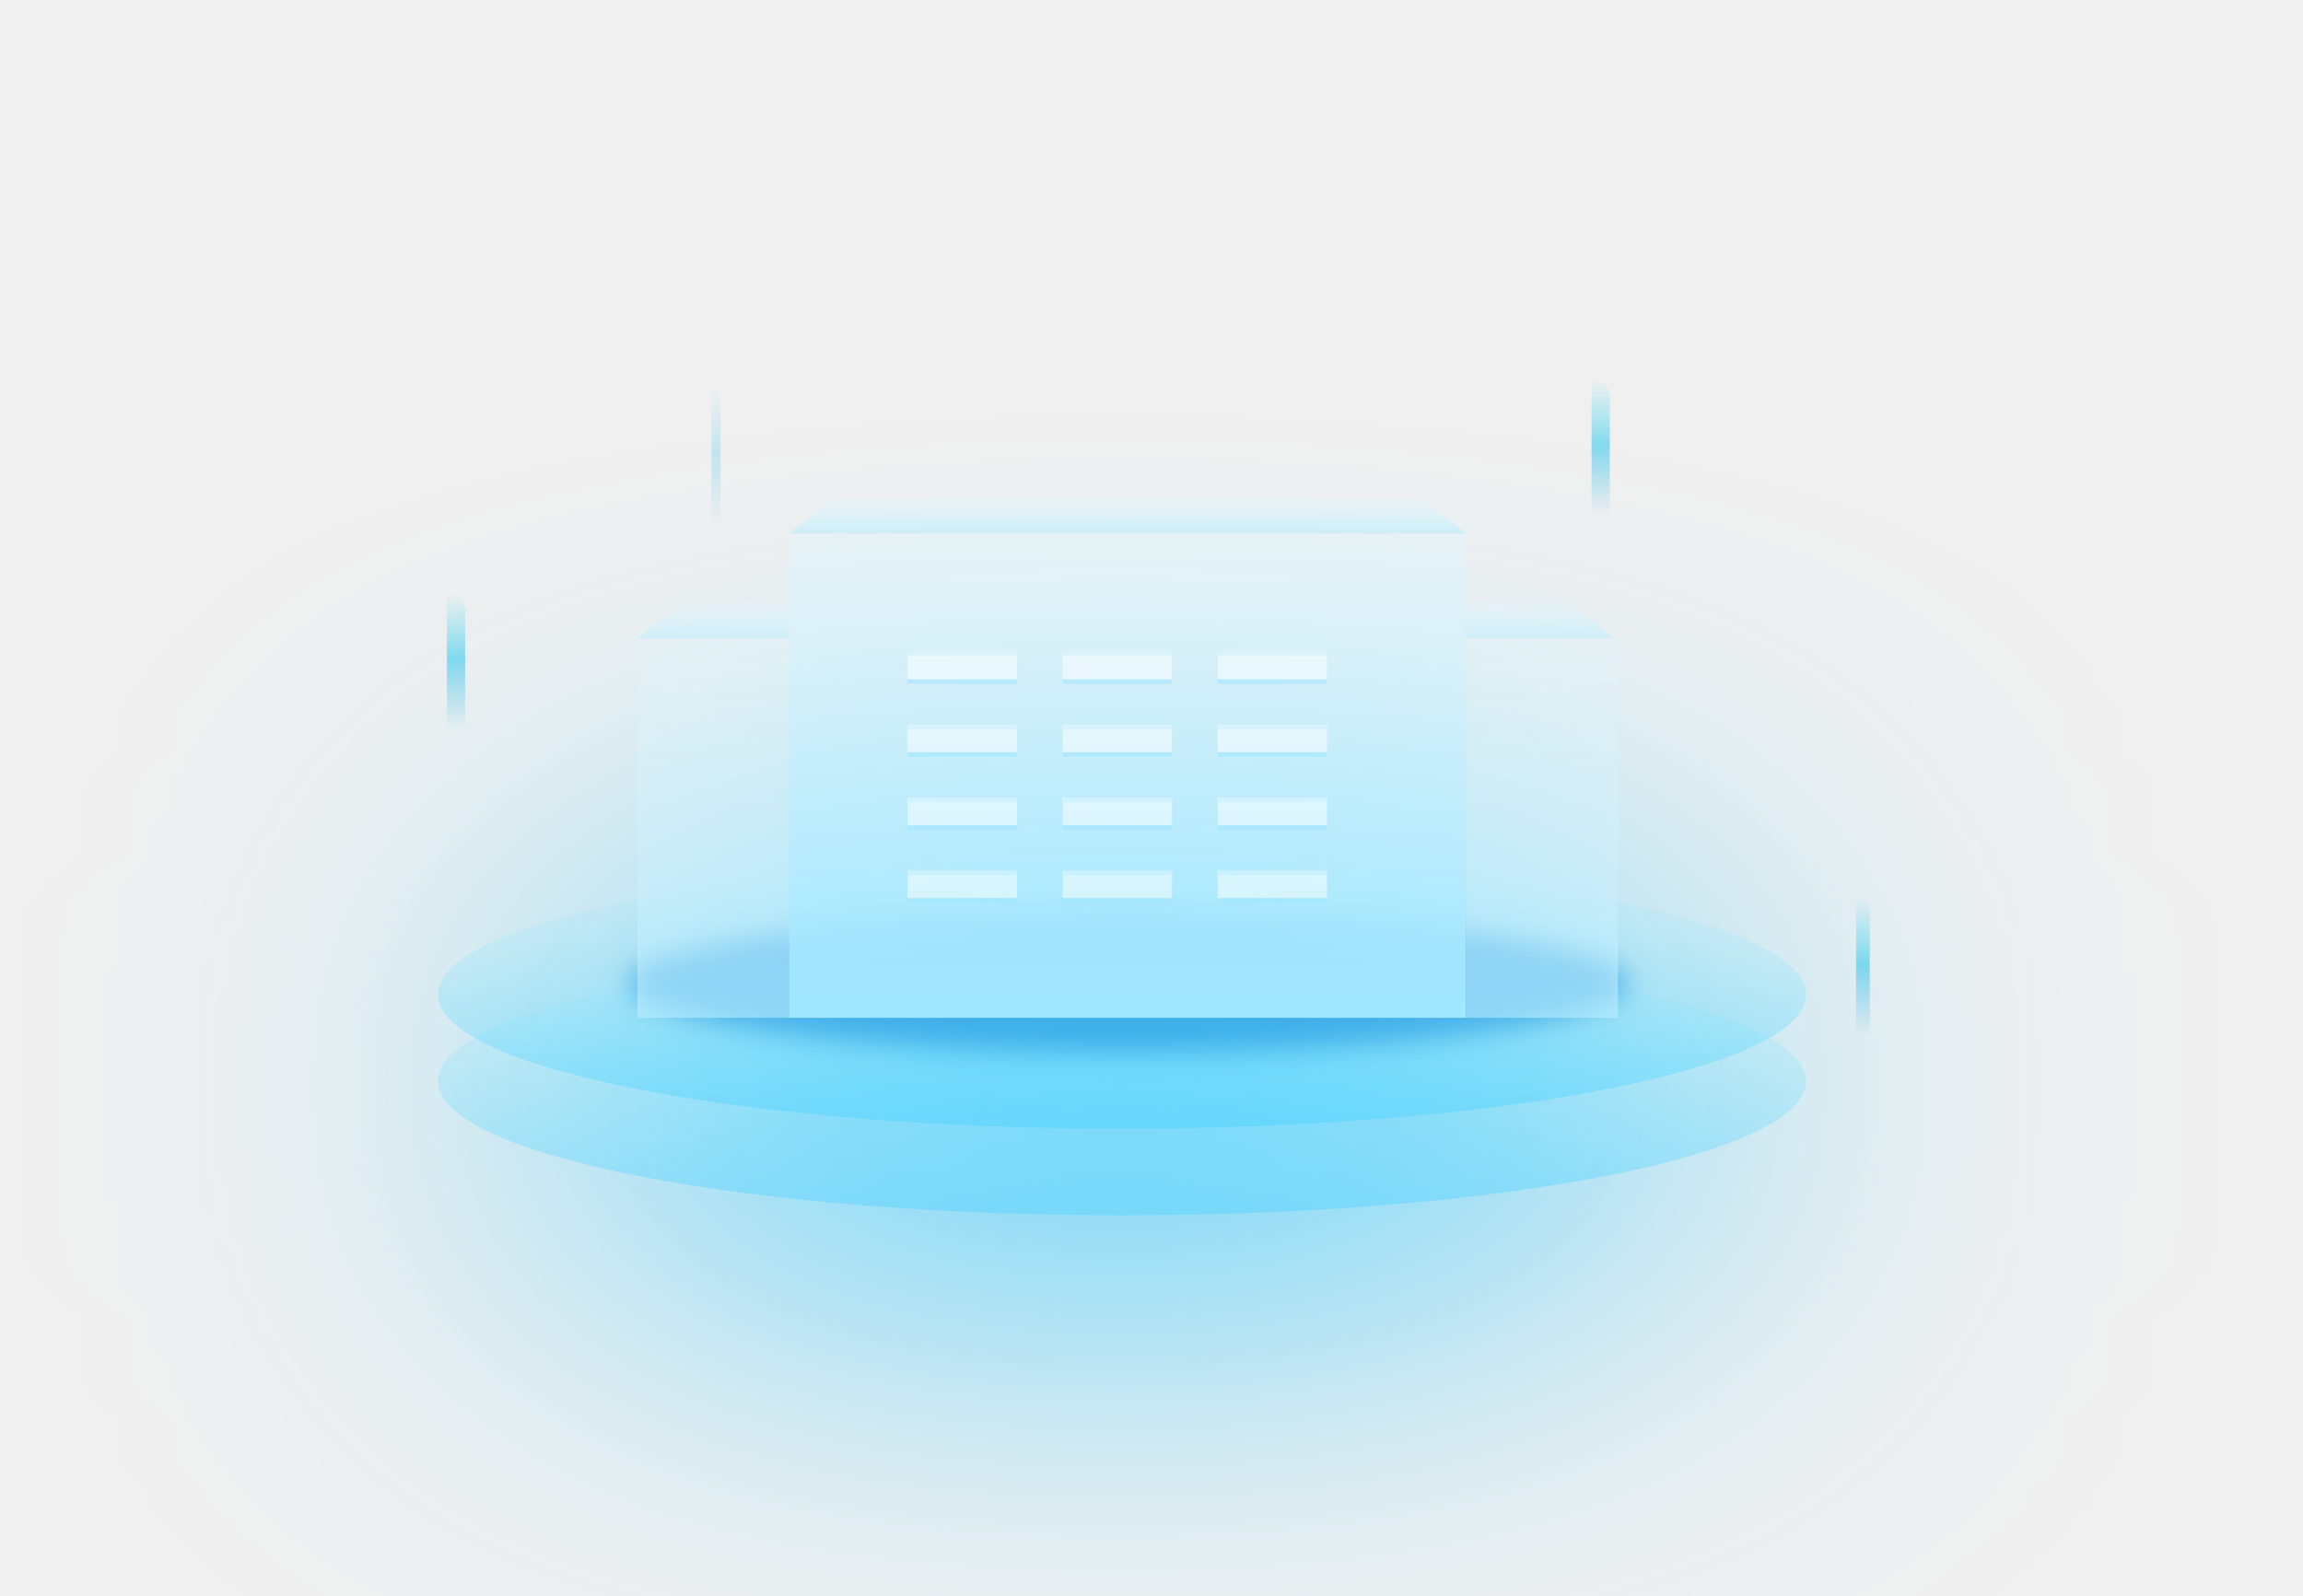
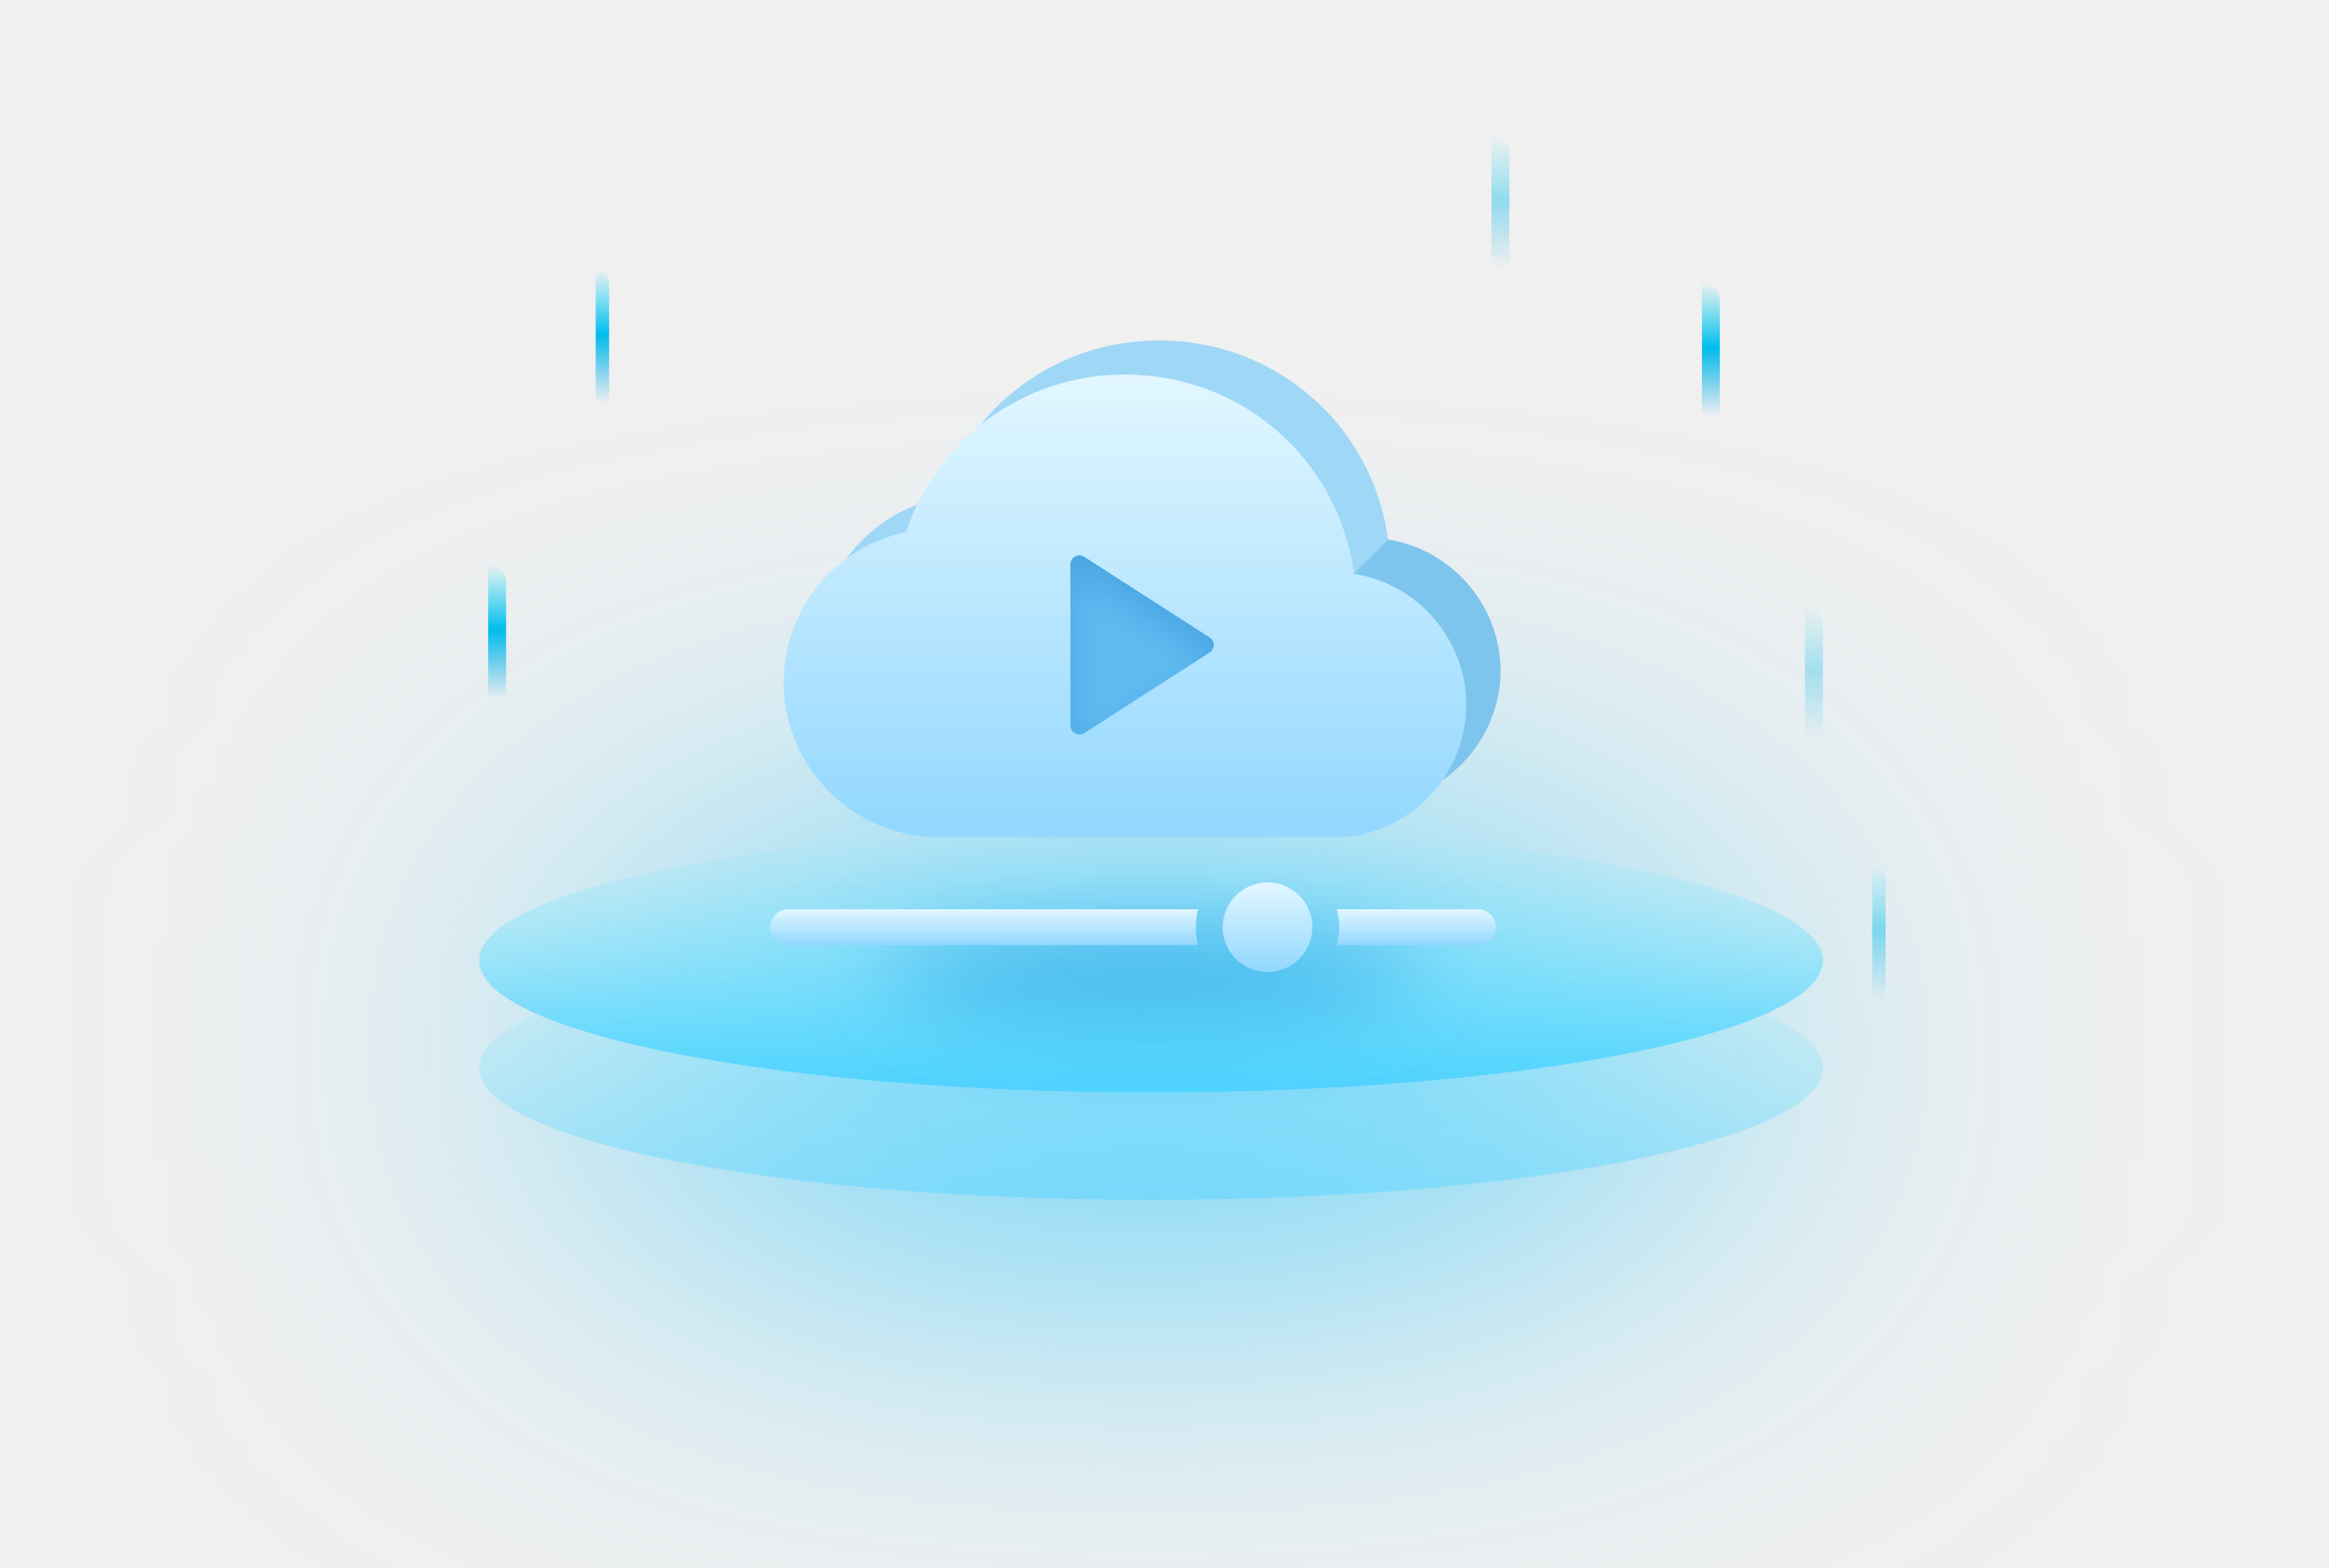
- <svg xmlns="http://www.w3.org/2000/svg" xmlns:xlink="http://www.w3.org/1999/xlink" width="505px" height="350px" viewBox="0 0 505 350" version="1.1">
+ <svg xmlns="http://www.w3.org/2000/svg" xmlns:xlink="http://www.w3.org/1999/xlink" width="520px" height="350px" viewBox="0 0 520 350" version="1.1">
  <defs>
    <filter x="-55.0%" y="-254.8%" width="210.0%" height="609.5%" filterUnits="objectBoundingBox" id="filter-1">
      <feGaussianBlur stdDeviation="50" in="SourceGraphic" />
    </filter>
    <linearGradient x1="50%" y1="0%" x2="50%" y2="100%" id="linearGradient-2">
      <stop stop-color="#7AE9FF" stop-opacity="0" offset="0%" />
-       <stop stop-color="#44CFFF" stop-opacity="0.5" offset="100%" />
+       <stop stop-color="#44CFFF" offset="100%" />
    </linearGradient>
    <linearGradient x1="50%" y1="0%" x2="50%" y2="100%" id="linearGradient-3">
      <stop stop-color="#7AE9FF" stop-opacity="0" offset="0%" />
      <stop stop-color="#56D3FF" stop-opacity="0.5" offset="100%" />
    </linearGradient>
-     <filter x="-4.1%" y="-30.0%" width="108.2%" height="160.0%" filterUnits="objectBoundingBox" id="filter-4">
-       <feGaussianBlur stdDeviation="3" in="SourceGraphic" />
+     <filter x="-25.0%" y="-187.5%" width="150.0%" height="475.0%" filterUnits="objectBoundingBox" id="filter-4">
+       <feGaussianBlur stdDeviation="10" in="SourceGraphic" />
    </filter>
    <linearGradient x1="50%" y1="0%" x2="50%" y2="100%" id="linearGradient-5">
-       <stop stop-color="#E0F8FF" stop-opacity="0.38" offset="0%" />
-       <stop stop-color="#BEEEFF" offset="100%" />
-     </linearGradient>
-     <linearGradient x1="58.265%" y1="100%" x2="58.265%" y2="0%" id="linearGradient-6">
-       <stop stop-color="#E0F8FF" stop-opacity="0.38" offset="0%" />
-       <stop stop-color="#BEEEFF" offset="100%" />
-     </linearGradient>
-     <linearGradient x1="58.265%" y1="100%" x2="58.265%" y2="0%" id="linearGradient-7">
-       <stop stop-color="#E0F8FF" stop-opacity="0.38" offset="0%" />
-       <stop stop-color="#BEEEFF" offset="100%" />
-     </linearGradient>
-     <linearGradient x1="50%" y1="0%" x2="50%" y2="100%" id="linearGradient-8">
-       <stop stop-color="#E0F8FF" stop-opacity="0.38" offset="0%" />
-       <stop stop-color="#A1E7FF" offset="100%" />
-     </linearGradient>
-     <rect id="path-9" x="0" y="0" width="24" height="6" />
-     <filter x="-2.1%" y="-8.3%" width="104.2%" height="133.3%" filterUnits="objectBoundingBox" id="filter-10">
-       <feOffset dx="0" dy="1" in="SourceAlpha" result="shadowOffsetOuter1" />
-       <feColorMatrix values="0 0 0 0 0.611   0 0 0 0 0.899   0 0 0 0 1  0 0 0 1 0" type="matrix" in="shadowOffsetOuter1" />
-     </filter>
-     <filter x="-2.1%" y="-8.3%" width="104.2%" height="133.3%" filterUnits="objectBoundingBox" id="filter-11">
-       <feOffset dx="0" dy="1" in="SourceAlpha" result="shadowOffsetInner1" />
-       <feComposite in="shadowOffsetInner1" in2="SourceAlpha" operator="arithmetic" k2="-1" k3="1" result="shadowInnerInner1" />
-       <feColorMatrix values="0 0 0 0 0.901   0 0 0 0 0.974   0 0 0 0 1  0 0 0 1 0" type="matrix" in="shadowInnerInner1" />
-     </filter>
-     <rect id="path-12" x="0" y="16" width="24" height="6" />
-     <filter x="-2.1%" y="-8.3%" width="104.2%" height="133.3%" filterUnits="objectBoundingBox" id="filter-13">
-       <feOffset dx="0" dy="1" in="SourceAlpha" result="shadowOffsetOuter1" />
-       <feColorMatrix values="0 0 0 0 0.611   0 0 0 0 0.899   0 0 0 0 1  0 0 0 1 0" type="matrix" in="shadowOffsetOuter1" />
-     </filter>
-     <filter x="-2.1%" y="-8.3%" width="104.2%" height="133.3%" filterUnits="objectBoundingBox" id="filter-14">
-       <feOffset dx="0" dy="1" in="SourceAlpha" result="shadowOffsetInner1" />
-       <feComposite in="shadowOffsetInner1" in2="SourceAlpha" operator="arithmetic" k2="-1" k3="1" result="shadowInnerInner1" />
-       <feColorMatrix values="0 0 0 0 0.901   0 0 0 0 0.974   0 0 0 0 1  0 0 0 1 0" type="matrix" in="shadowInnerInner1" />
-     </filter>
-     <rect id="path-15" x="0" y="32" width="24" height="6" />
-     <filter x="-2.1%" y="-8.3%" width="104.2%" height="133.3%" filterUnits="objectBoundingBox" id="filter-16">
-       <feOffset dx="0" dy="1" in="SourceAlpha" result="shadowOffsetOuter1" />
-       <feColorMatrix values="0 0 0 0 0.611   0 0 0 0 0.899   0 0 0 0 1  0 0 0 1 0" type="matrix" in="shadowOffsetOuter1" />
-     </filter>
-     <filter x="-2.1%" y="-8.3%" width="104.2%" height="133.3%" filterUnits="objectBoundingBox" id="filter-17">
-       <feOffset dx="0" dy="1" in="SourceAlpha" result="shadowOffsetInner1" />
-       <feComposite in="shadowOffsetInner1" in2="SourceAlpha" operator="arithmetic" k2="-1" k3="1" result="shadowInnerInner1" />
-       <feColorMatrix values="0 0 0 0 0.901   0 0 0 0 0.974   0 0 0 0 1  0 0 0 1 0" type="matrix" in="shadowInnerInner1" />
-     </filter>
-     <rect id="path-18" x="0" y="48" width="24" height="6" />
-     <filter x="-2.1%" y="-8.3%" width="104.2%" height="133.3%" filterUnits="objectBoundingBox" id="filter-19">
-       <feOffset dx="0" dy="1" in="SourceAlpha" result="shadowOffsetOuter1" />
-       <feColorMatrix values="0 0 0 0 0.611   0 0 0 0 0.899   0 0 0 0 1  0 0 0 1 0" type="matrix" in="shadowOffsetOuter1" />
-     </filter>
-     <filter x="-2.1%" y="-8.3%" width="104.2%" height="133.3%" filterUnits="objectBoundingBox" id="filter-20">
-       <feOffset dx="0" dy="1" in="SourceAlpha" result="shadowOffsetInner1" />
-       <feComposite in="shadowOffsetInner1" in2="SourceAlpha" operator="arithmetic" k2="-1" k3="1" result="shadowInnerInner1" />
-       <feColorMatrix values="0 0 0 0 0.901   0 0 0 0 0.974   0 0 0 0 1  0 0 0 1 0" type="matrix" in="shadowInnerInner1" />
-     </filter>
-     <rect id="path-21" x="0" y="0" width="24" height="6" />
-     <filter x="-2.1%" y="-8.3%" width="104.2%" height="133.3%" filterUnits="objectBoundingBox" id="filter-22">
-       <feOffset dx="0" dy="1" in="SourceAlpha" result="shadowOffsetOuter1" />
-       <feColorMatrix values="0 0 0 0 0.611   0 0 0 0 0.899   0 0 0 0 1  0 0 0 1 0" type="matrix" in="shadowOffsetOuter1" />
-     </filter>
-     <filter x="-2.1%" y="-8.3%" width="104.2%" height="133.3%" filterUnits="objectBoundingBox" id="filter-23">
-       <feOffset dx="0" dy="1" in="SourceAlpha" result="shadowOffsetInner1" />
-       <feComposite in="shadowOffsetInner1" in2="SourceAlpha" operator="arithmetic" k2="-1" k3="1" result="shadowInnerInner1" />
-       <feColorMatrix values="0 0 0 0 0.901   0 0 0 0 0.974   0 0 0 0 1  0 0 0 1 0" type="matrix" in="shadowInnerInner1" />
-     </filter>
-     <rect id="path-24" x="0" y="16" width="24" height="6" />
-     <filter x="-2.1%" y="-8.3%" width="104.2%" height="133.3%" filterUnits="objectBoundingBox" id="filter-25">
-       <feOffset dx="0" dy="1" in="SourceAlpha" result="shadowOffsetOuter1" />
-       <feColorMatrix values="0 0 0 0 0.611   0 0 0 0 0.899   0 0 0 0 1  0 0 0 1 0" type="matrix" in="shadowOffsetOuter1" />
-     </filter>
-     <filter x="-2.1%" y="-8.3%" width="104.2%" height="133.3%" filterUnits="objectBoundingBox" id="filter-26">
-       <feOffset dx="0" dy="1" in="SourceAlpha" result="shadowOffsetInner1" />
-       <feComposite in="shadowOffsetInner1" in2="SourceAlpha" operator="arithmetic" k2="-1" k3="1" result="shadowInnerInner1" />
-       <feColorMatrix values="0 0 0 0 0.901   0 0 0 0 0.974   0 0 0 0 1  0 0 0 1 0" type="matrix" in="shadowInnerInner1" />
-     </filter>
-     <rect id="path-27" x="0" y="32" width="24" height="6" />
-     <filter x="-2.1%" y="-8.3%" width="104.2%" height="133.3%" filterUnits="objectBoundingBox" id="filter-28">
-       <feOffset dx="0" dy="1" in="SourceAlpha" result="shadowOffsetOuter1" />
-       <feColorMatrix values="0 0 0 0 0.611   0 0 0 0 0.899   0 0 0 0 1  0 0 0 1 0" type="matrix" in="shadowOffsetOuter1" />
-     </filter>
-     <filter x="-2.1%" y="-8.3%" width="104.2%" height="133.3%" filterUnits="objectBoundingBox" id="filter-29">
-       <feOffset dx="0" dy="1" in="SourceAlpha" result="shadowOffsetInner1" />
-       <feComposite in="shadowOffsetInner1" in2="SourceAlpha" operator="arithmetic" k2="-1" k3="1" result="shadowInnerInner1" />
-       <feColorMatrix values="0 0 0 0 0.901   0 0 0 0 0.974   0 0 0 0 1  0 0 0 1 0" type="matrix" in="shadowInnerInner1" />
-     </filter>
-     <rect id="path-30" x="0" y="48" width="24" height="6" />
-     <filter x="-2.1%" y="-8.3%" width="104.2%" height="133.3%" filterUnits="objectBoundingBox" id="filter-31">
-       <feOffset dx="0" dy="1" in="SourceAlpha" result="shadowOffsetOuter1" />
-       <feColorMatrix values="0 0 0 0 0.611   0 0 0 0 0.899   0 0 0 0 1  0 0 0 1 0" type="matrix" in="shadowOffsetOuter1" />
-     </filter>
-     <filter x="-2.1%" y="-8.3%" width="104.2%" height="133.3%" filterUnits="objectBoundingBox" id="filter-32">
-       <feOffset dx="0" dy="1" in="SourceAlpha" result="shadowOffsetInner1" />
-       <feComposite in="shadowOffsetInner1" in2="SourceAlpha" operator="arithmetic" k2="-1" k3="1" result="shadowInnerInner1" />
-       <feColorMatrix values="0 0 0 0 0.901   0 0 0 0 0.974   0 0 0 0 1  0 0 0 1 0" type="matrix" in="shadowInnerInner1" />
-     </filter>
-     <rect id="path-33" x="0" y="0" width="24" height="6" />
-     <filter x="-2.1%" y="-8.3%" width="104.2%" height="133.3%" filterUnits="objectBoundingBox" id="filter-34">
-       <feOffset dx="0" dy="1" in="SourceAlpha" result="shadowOffsetOuter1" />
-       <feColorMatrix values="0 0 0 0 0.611   0 0 0 0 0.899   0 0 0 0 1  0 0 0 1 0" type="matrix" in="shadowOffsetOuter1" />
-     </filter>
-     <filter x="-2.1%" y="-8.3%" width="104.2%" height="133.3%" filterUnits="objectBoundingBox" id="filter-35">
-       <feOffset dx="0" dy="1" in="SourceAlpha" result="shadowOffsetInner1" />
-       <feComposite in="shadowOffsetInner1" in2="SourceAlpha" operator="arithmetic" k2="-1" k3="1" result="shadowInnerInner1" />
-       <feColorMatrix values="0 0 0 0 0.901   0 0 0 0 0.974   0 0 0 0 1  0 0 0 1 0" type="matrix" in="shadowInnerInner1" />
-     </filter>
-     <rect id="path-36" x="0" y="16" width="24" height="6" />
-     <filter x="-2.1%" y="-8.3%" width="104.2%" height="133.3%" filterUnits="objectBoundingBox" id="filter-37">
-       <feOffset dx="0" dy="1" in="SourceAlpha" result="shadowOffsetOuter1" />
-       <feColorMatrix values="0 0 0 0 0.611   0 0 0 0 0.899   0 0 0 0 1  0 0 0 1 0" type="matrix" in="shadowOffsetOuter1" />
-     </filter>
-     <filter x="-2.1%" y="-8.3%" width="104.2%" height="133.3%" filterUnits="objectBoundingBox" id="filter-38">
-       <feOffset dx="0" dy="1" in="SourceAlpha" result="shadowOffsetInner1" />
-       <feComposite in="shadowOffsetInner1" in2="SourceAlpha" operator="arithmetic" k2="-1" k3="1" result="shadowInnerInner1" />
-       <feColorMatrix values="0 0 0 0 0.901   0 0 0 0 0.974   0 0 0 0 1  0 0 0 1 0" type="matrix" in="shadowInnerInner1" />
-     </filter>
-     <rect id="path-39" x="0" y="32" width="24" height="6" />
-     <filter x="-2.1%" y="-8.3%" width="104.2%" height="133.3%" filterUnits="objectBoundingBox" id="filter-40">
-       <feOffset dx="0" dy="1" in="SourceAlpha" result="shadowOffsetOuter1" />
-       <feColorMatrix values="0 0 0 0 0.611   0 0 0 0 0.899   0 0 0 0 1  0 0 0 1 0" type="matrix" in="shadowOffsetOuter1" />
-     </filter>
-     <filter x="-2.1%" y="-8.3%" width="104.2%" height="133.3%" filterUnits="objectBoundingBox" id="filter-41">
-       <feOffset dx="0" dy="1" in="SourceAlpha" result="shadowOffsetInner1" />
-       <feComposite in="shadowOffsetInner1" in2="SourceAlpha" operator="arithmetic" k2="-1" k3="1" result="shadowInnerInner1" />
-       <feColorMatrix values="0 0 0 0 0.901   0 0 0 0 0.974   0 0 0 0 1  0 0 0 1 0" type="matrix" in="shadowInnerInner1" />
-     </filter>
-     <rect id="path-42" x="0" y="48" width="24" height="6" />
-     <filter x="-2.1%" y="-8.3%" width="104.2%" height="133.3%" filterUnits="objectBoundingBox" id="filter-43">
-       <feOffset dx="0" dy="1" in="SourceAlpha" result="shadowOffsetOuter1" />
-       <feColorMatrix values="0 0 0 0 0.611   0 0 0 0 0.899   0 0 0 0 1  0 0 0 1 0" type="matrix" in="shadowOffsetOuter1" />
-     </filter>
-     <filter x="-2.1%" y="-8.3%" width="104.2%" height="133.3%" filterUnits="objectBoundingBox" id="filter-44">
-       <feOffset dx="0" dy="1" in="SourceAlpha" result="shadowOffsetInner1" />
-       <feComposite in="shadowOffsetInner1" in2="SourceAlpha" operator="arithmetic" k2="-1" k3="1" result="shadowInnerInner1" />
-       <feColorMatrix values="0 0 0 0 0.901   0 0 0 0 0.974   0 0 0 0 1  0 0 0 1 0" type="matrix" in="shadowInnerInner1" />
-     </filter>
-     <linearGradient x1="50%" y1="0%" x2="50%" y2="100%" id="linearGradient-45">
-       <stop stop-color="#E0F8FF" stop-opacity="0.2" offset="0%" />
-       <stop stop-color="#BEEEFF" stop-opacity="0.7" offset="100%" />
-     </linearGradient>
-     <linearGradient x1="50%" y1="0%" x2="50%" y2="100%" id="linearGradient-46">
      <stop stop-color="#00D4F5" stop-opacity="0" offset="0%" />
      <stop stop-color="#00BCED" offset="48.707%" />
      <stop stop-color="#00AAE7" stop-opacity="0" offset="100%" />
    </linearGradient>
-     <linearGradient x1="50%" y1="0%" x2="50%" y2="100%" id="linearGradient-47">
+     <linearGradient x1="50%" y1="0%" x2="50%" y2="100%" id="linearGradient-6">
      <stop stop-color="#00D4F5" stop-opacity="0" offset="0%" />
      <stop stop-color="#00BCED" offset="48.707%" />
      <stop stop-color="#00AAE7" stop-opacity="0" offset="100%" />
    </linearGradient>
-     <linearGradient x1="50%" y1="0%" x2="50%" y2="100%" id="linearGradient-48">
-       <stop stop-color="#00D4F5" stop-opacity="0" offset="0%" />
-       <stop stop-color="#00BCED" offset="48.707%" />
-       <stop stop-color="#00AAE7" stop-opacity="0" offset="100%" />
+     <path d="M127.312,44.485 C123.871,18.925 102.243,-1.62409768e-13 76.19,-1.62409768e-13 C53.825,-1.62409768e-13 34.409,14.009 27.281,35.146 C11.306,38.587 0,52.35 0,68.817 C0,86.759 14.009,101.751 31.951,103.226 L125.346,103.226 C125.346,103.226 125.591,103.226 125.591,103.226 C140.584,101.751 152.381,88.971 152.381,73.733 C152.381,59.232 141.567,46.697 127.312,44.485 Z" id="path-7" />
+     <linearGradient x1="50%" y1="0%" x2="50%" y2="97.606%" id="linearGradient-9">
+       <stop stop-color="#E2F7FF" offset="0%" />
+       <stop stop-color="#94D8FF" offset="100%" />
+     </linearGradient>
+     <path d="M95.082,69.682 L67.082,87.682 C66.467,88.078 65.684,88.106 65.042,87.756 C64.4,87.405 64,86.732 64,86 L64,50 C64,49.268 64.4,48.595 65.042,48.244 C65.684,47.894 66.467,47.922 67.082,48.318 L95.082,66.318 C95.654,66.686 96,67.32 96,68 C96,68.68 95.654,69.314 95.082,69.682 Z" id="path-10" />
+     <filter x="-18.8%" y="-15.0%" width="137.5%" height="130.0%" filterUnits="objectBoundingBox" id="filter-11">
+       <feGaussianBlur stdDeviation="4" in="SourceAlpha" result="shadowBlurInner1" />
+       <feOffset dx="0" dy="4" in="shadowBlurInner1" result="shadowOffsetInner1" />
+       <feComposite in="shadowOffsetInner1" in2="SourceAlpha" operator="arithmetic" k2="-1" k3="1" result="shadowInnerInner1" />
+       <feColorMatrix values="0 0 0 0 0.2   0 0 0 0 0.569   0 0 0 0 0.82  0 0 0 0.5 0" type="matrix" in="shadowInnerInner1" />
+     </filter>
+     <linearGradient x1="50%" y1="0%" x2="50%" y2="97.606%" id="linearGradient-12">
+       <stop stop-color="#E2F7FF" offset="0%" />
+       <stop stop-color="#94D8FF" offset="100%" />
+     </linearGradient>
+     <linearGradient x1="50%" y1="0%" x2="50%" y2="97.606%" id="linearGradient-13">
+       <stop stop-color="#E2F7FF" offset="0%" />
+       <stop stop-color="#94D8FF" offset="100%" />
    </linearGradient>
  </defs>
-   <g id="公共组件" stroke="none" stroke-width="1" fill="none" fill-rule="evenodd">
-     <g id="公共组件02" transform="translate(-1216, -19)">
-       <g id="banner" transform="translate(173, 19)">
-         <g id="编组-8" transform="translate(372, 0)">
-           <g id="编组-4" transform="translate(671, 0)">
-             <g id="编组-12" transform="translate(96, 83)">
-               <ellipse id="椭圆形" fill="#00BDFF" filter="url(#filter-1)" cx="149.36" cy="155.12" rx="136.32" ry="29.44" />
-               <ellipse id="椭圆形" fill="url(#linearGradient-2)" cx="150.04" cy="135.12" rx="150" ry="29.44" />
-               <ellipse id="椭圆形" fill="url(#linearGradient-3)" cx="150.04" cy="154.12" rx="150" ry="29.44" />
-               <ellipse id="椭圆形" fill-opacity="0.5" fill="#0784DA" filter="url(#filter-4)" cx="151.54" cy="132.68" rx="109.5" ry="15" />
-               <rect id="矩形" fill="url(#linearGradient-5)" opacity="0.6" x="43.76" y="57.04" width="33.28" height="83.2" />
-               <polygon id="矩形" fill="url(#linearGradient-6)" opacity="0.6" transform="translate(60.4, 53.04) scale(1, -1) translate(-60.4, -53.04) " points="43.76 49.04 77.04 49.04 77.04 57.04 53.76 57.04" />
-               <polygon id="矩形" fill="url(#linearGradient-7)" opacity="0.6" transform="translate(241.5, 53) scale(-1, -1) translate(-241.5, -53) " points="225 49 258 49 258 57 234.916 57" />
-               <rect id="矩形" fill="url(#linearGradient-5)" opacity="0.6" x="225.52" y="57.04" width="33.28" height="83.2" />
-               <rect id="矩形" fill="url(#linearGradient-8)" x="77" y="34" width="148.48" height="106.24" />
-               <g id="编组-21" opacity="0.5" transform="translate(103, 60)">
-                 <g id="编组-22">
-                   <g id="矩形">
-                     <use fill="black" fill-opacity="1" filter="url(#filter-10)" xlink:href="#path-9" />
-                     <use fill="#FFFFFF" fill-rule="evenodd" xlink:href="#path-9" />
-                     <use fill="black" fill-opacity="1" filter="url(#filter-11)" xlink:href="#path-9" />
-                   </g>
-                   <g id="矩形">
-                     <use fill="black" fill-opacity="1" filter="url(#filter-13)" xlink:href="#path-12" />
-                     <use fill="#FFFFFF" fill-rule="evenodd" xlink:href="#path-12" />
-                     <use fill="black" fill-opacity="1" filter="url(#filter-14)" xlink:href="#path-12" />
-                   </g>
-                   <g id="矩形">
-                     <use fill="black" fill-opacity="1" filter="url(#filter-16)" xlink:href="#path-15" />
-                     <use fill="#FFFFFF" fill-rule="evenodd" xlink:href="#path-15" />
-                     <use fill="black" fill-opacity="1" filter="url(#filter-17)" xlink:href="#path-15" />
-                   </g>
-                   <g id="矩形">
-                     <use fill="black" fill-opacity="1" filter="url(#filter-19)" xlink:href="#path-18" />
-                     <use fill="#FFFFFF" fill-rule="evenodd" xlink:href="#path-18" />
-                     <use fill="black" fill-opacity="1" filter="url(#filter-20)" xlink:href="#path-18" />
-                   </g>
+   <g id="解决方案" stroke="none" stroke-width="1" fill="none" fill-rule="evenodd">
+     <g id="场景解决方案-视频冷存储解决方案✅" transform="translate(-1028, -120)">
+       <g id="banner" transform="translate(0, 120)">
+         <g id="编组-35">
+           <g id="插画" transform="translate(1135, 30)">
+             <g id="编组-22" transform="translate(0, 155)">
+               <ellipse id="椭圆形" fill="#00BDFF" filter="url(#filter-1)" cx="149.36" cy="49.12" rx="136.32" ry="29.44" />
+               <ellipse id="椭圆形" fill="url(#linearGradient-2)" cx="150" cy="29.44" rx="150" ry="29.44" />
+               <ellipse id="椭圆形" fill="url(#linearGradient-3)" cx="150" cy="53.44" rx="150" ry="29.44" />
+               <ellipse id="椭圆形" fill-opacity="0.5" fill="#0784DA" filter="url(#filter-4)" cx="150" cy="32" rx="60" ry="8" />
+             </g>
+             <g id="编组-21" transform="translate(2, 0)" fill-rule="nonzero">
+               <path d="M4,100 L4,126 L4,126 L0,126 L0,96 C2.209,96 4,97.791 4,100 Z" id="路径" fill="url(#linearGradient-5)" />
+               <path d="M27,33 L27,60 L27,60 L24,60 L24,30 C25.657,30 27,31.343 27,33 Z" id="路径" fill="url(#linearGradient-6)" />
+               <path d="M275,37 L275,63 L275,63 L271,63 L271,33 C273.209,33 275,34.791 275,37 Z" id="路径" fill="url(#linearGradient-5)" />
+               <path d="M298,109 L298,135 L298,135 L294,135 L294,105 C296.209,105 298,106.791 298,109 Z" id="路径" fill="url(#linearGradient-5)" opacity="0.3" />
+               <path d="M228,4 L228,30 L228,30 L224,30 L224,0 C226.209,-4.05812251e-16 228,1.791 228,4 Z" id="路径" fill="url(#linearGradient-5)" opacity="0.4" />
+               <path d="M312,166 L312,193 L312,193 L309,193 L309,163 C310.657,163 312,164.343 312,166 Z" id="路径" fill="url(#linearGradient-6)" opacity="0.45" />
+             </g>
+             <g id="编组-22备份" transform="translate(65, 46)">
+               <g id="编组-12" transform="translate(3, 0)">
+                 <g id="编组-20" transform="translate(7.619048, 0)">
+                   <mask id="mask-8" fill="white">
+                     <use xlink:href="#path-7" />
+                   </mask>
+                   <use id="路径" fill="#9FD7F6" fill-rule="nonzero" xlink:href="#path-7" />
+                   <polygon id="路径-6" fill="#7DC5ED" mask="url(#mask-8)" points="127.312 44.485 113.606 58.071 117.727 110.845 161.027 97.32 161.027 42.67" />
                </g>
-                 <g id="编组-22" transform="translate(34, 0)">
-                   <g id="矩形">
-                     <use fill="black" fill-opacity="1" filter="url(#filter-22)" xlink:href="#path-21" />
-                     <use fill="#FFFFFF" fill-rule="evenodd" xlink:href="#path-21" />
-                     <use fill="black" fill-opacity="1" filter="url(#filter-23)" xlink:href="#path-21" />
-                   </g>
-                   <g id="矩形">
-                     <use fill="black" fill-opacity="1" filter="url(#filter-25)" xlink:href="#path-24" />
-                     <use fill="#FFFFFF" fill-rule="evenodd" xlink:href="#path-24" />
-                     <use fill="black" fill-opacity="1" filter="url(#filter-26)" xlink:href="#path-24" />
-                   </g>
-                   <g id="矩形">
-                     <use fill="black" fill-opacity="1" filter="url(#filter-28)" xlink:href="#path-27" />
-                     <use fill="#FFFFFF" fill-rule="evenodd" xlink:href="#path-27" />
-                     <use fill="black" fill-opacity="1" filter="url(#filter-29)" xlink:href="#path-27" />
-                   </g>
-                   <g id="矩形">
-                     <use fill="black" fill-opacity="1" filter="url(#filter-31)" xlink:href="#path-30" />
-                     <use fill="#FFFFFF" fill-rule="evenodd" xlink:href="#path-30" />
-                     <use fill="black" fill-opacity="1" filter="url(#filter-32)" xlink:href="#path-30" />
-                   </g>
-                 </g>
-                 <g id="编组-22" transform="translate(68, 0)">
-                   <g id="矩形">
-                     <use fill="black" fill-opacity="1" filter="url(#filter-34)" xlink:href="#path-33" />
-                     <use fill="#FFFFFF" fill-rule="evenodd" xlink:href="#path-33" />
-                     <use fill="black" fill-opacity="1" filter="url(#filter-35)" xlink:href="#path-33" />
-                   </g>
-                   <g id="矩形">
-                     <use fill="black" fill-opacity="1" filter="url(#filter-37)" xlink:href="#path-36" />
-                     <use fill="#FFFFFF" fill-rule="evenodd" xlink:href="#path-36" />
-                     <use fill="black" fill-opacity="1" filter="url(#filter-38)" xlink:href="#path-36" />
-                   </g>
-                   <g id="矩形">
-                     <use fill="black" fill-opacity="1" filter="url(#filter-40)" xlink:href="#path-39" />
-                     <use fill="#FFFFFF" fill-rule="evenodd" xlink:href="#path-39" />
-                     <use fill="black" fill-opacity="1" filter="url(#filter-41)" xlink:href="#path-39" />
-                   </g>
-                   <g id="矩形">
-                     <use fill="black" fill-opacity="1" filter="url(#filter-43)" xlink:href="#path-42" />
-                     <use fill="#FFFFFF" fill-rule="evenodd" xlink:href="#path-42" />
-                     <use fill="black" fill-opacity="1" filter="url(#filter-44)" xlink:href="#path-42" />
-                   </g>
+                 <path d="M127.312,52.104 C123.871,26.544 102.243,7.619 76.19,7.619 C53.825,7.619 34.409,21.628 27.281,42.765 C11.306,46.206 0,59.969 0,76.436 C0,94.378 14.009,109.37 31.951,110.845 L125.346,110.845 C125.346,110.845 125.591,110.845 125.591,110.845 C140.584,109.37 152.381,96.59 152.381,81.352 C152.381,66.851 141.567,54.316 127.312,52.104 Z" id="路径" fill="url(#linearGradient-9)" />
+                 <g id="路径">
+                   <use fill="#60BBF2" fill-rule="evenodd" xlink:href="#path-10" />
+                   <use fill="black" fill-opacity="1" filter="url(#filter-11)" xlink:href="#path-10" />
                </g>
              </g>
-               <polygon id="矩形" fill="url(#linearGradient-45)" points="87 26 215.48 26 225.48 34 77 34" />
-               <path d="M6,51 L6,77 L6,77 L2,77 L2,47 C4.209,47 6,48.791 6,51 Z" id="路径" fill="url(#linearGradient-46)" fill-rule="nonzero" opacity="0.45" />
-               <path d="M62,4 L62,32 L62,32 L60,32 L60,2 C61.105,2 62,2.895 62,4 Z" id="路径" fill="url(#linearGradient-47)" fill-rule="nonzero" opacity="0.2" />
-               <path d="M257,4 L257,30 L257,30 L253,30 L253,0 C255.209,-4.05812251e-16 257,1.791 257,4 Z" id="路径" fill="url(#linearGradient-46)" fill-rule="nonzero" opacity="0.45" />
-               <path d="M314,117 L314,144 L314,144 L311,144 L311,114 C312.657,114 314,115.343 314,117 Z" id="路径" fill="url(#linearGradient-48)" fill-rule="nonzero" opacity="0.45" />
+               <path d="M95,131 C95,132.381 95.175,133.722 95.504,135 L4,135 C1.791,135 2.705415e-16,133.209 0,131 C-2.705415e-16,128.791 1.791,127 4,127 L95.504,127 C95.175,128.278 95,129.619 95,131 Z M158,127 C160.209,127 162,128.791 162,131 C162,133.209 160.209,135 158,135 L126.496,135 C126.825,133.722 127,132.381 127,131 C127,129.619 126.825,128.278 126.496,127 L158,127 Z" id="形状结合" fill="url(#linearGradient-12)" />
+               <circle id="椭圆形" fill="url(#linearGradient-13)" cx="111" cy="131" r="10" />
            </g>
          </g>
        </g>
      </g>
    </g>
  </g>
</svg>
